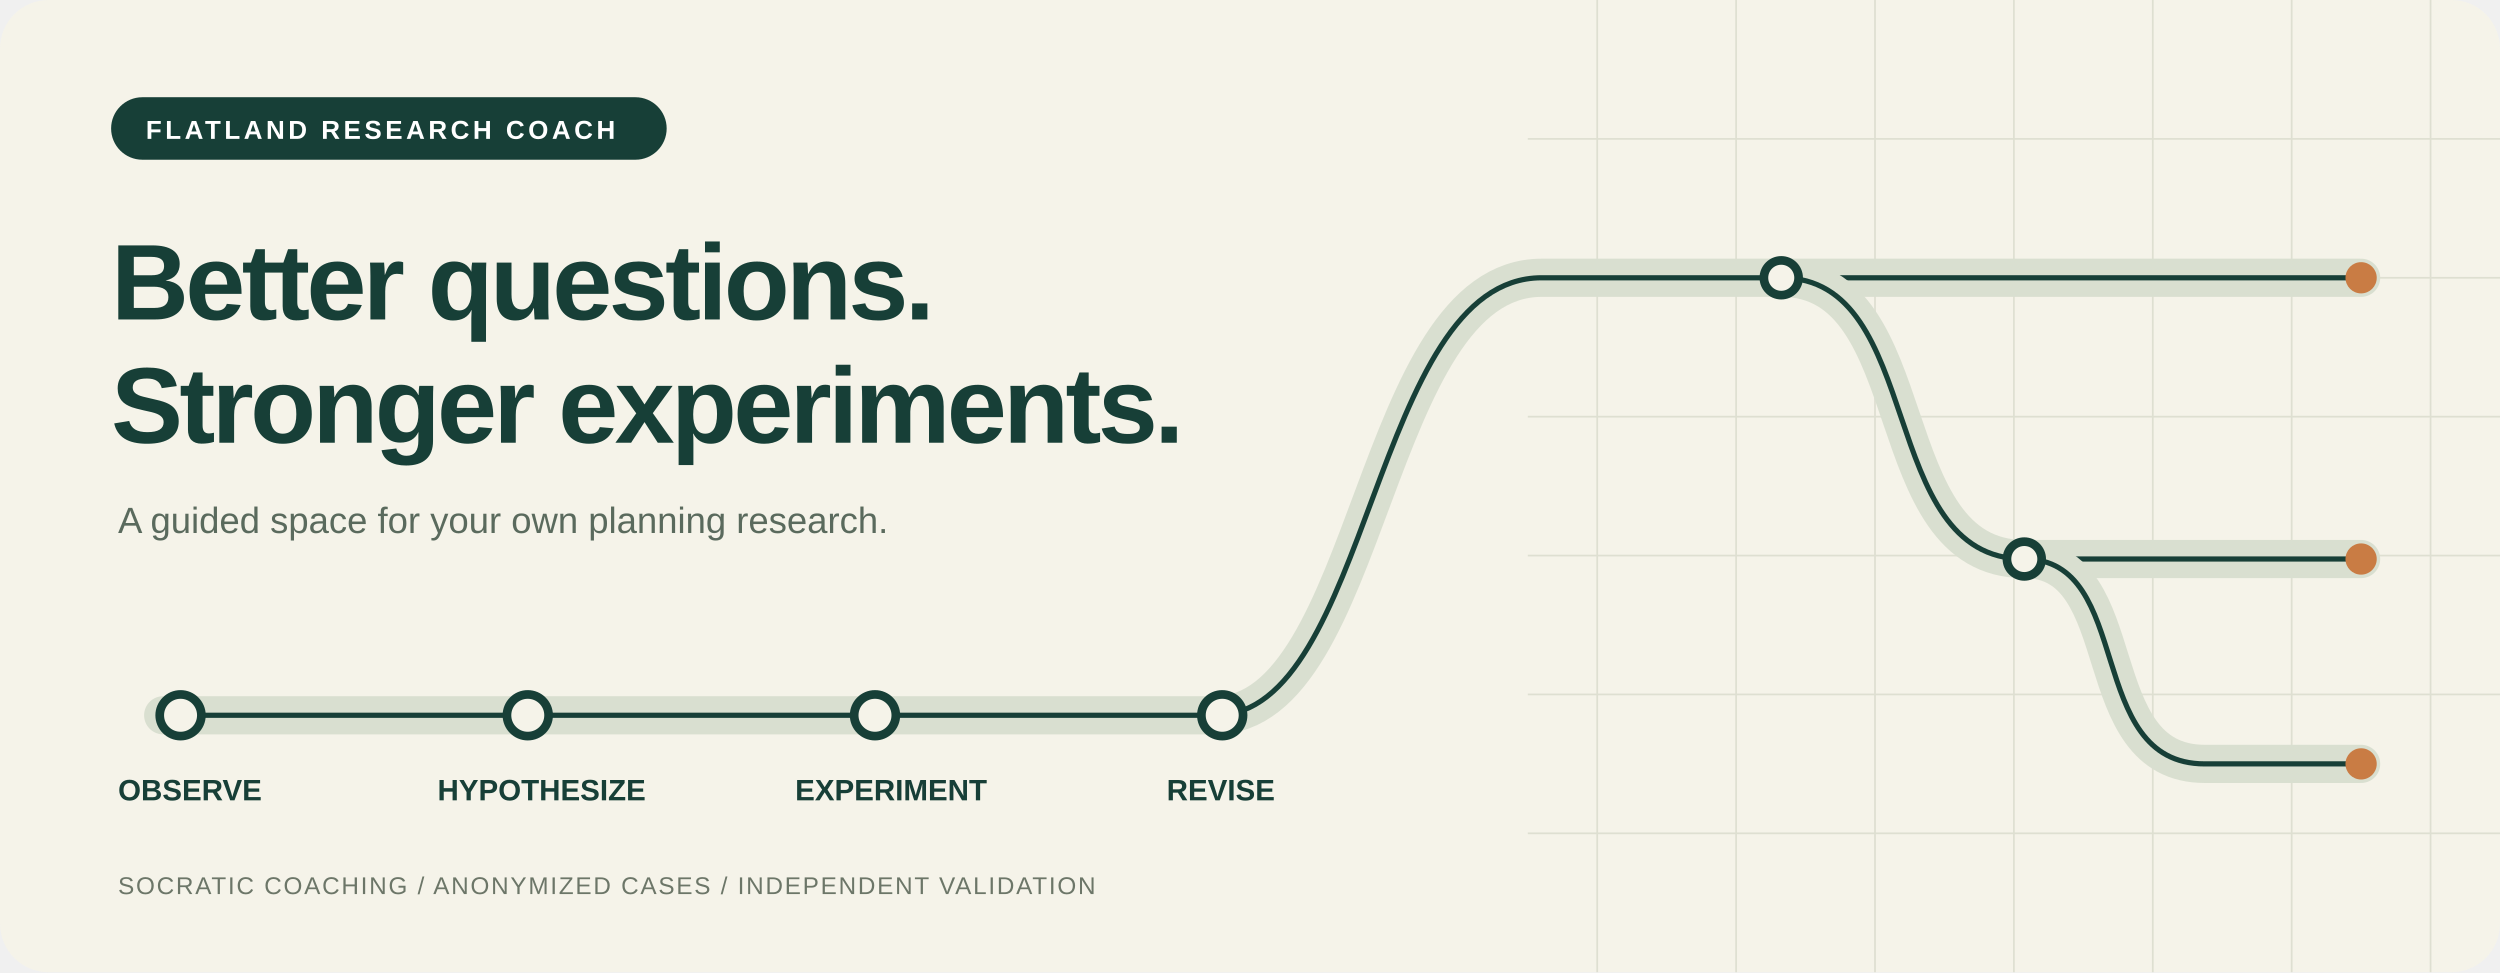
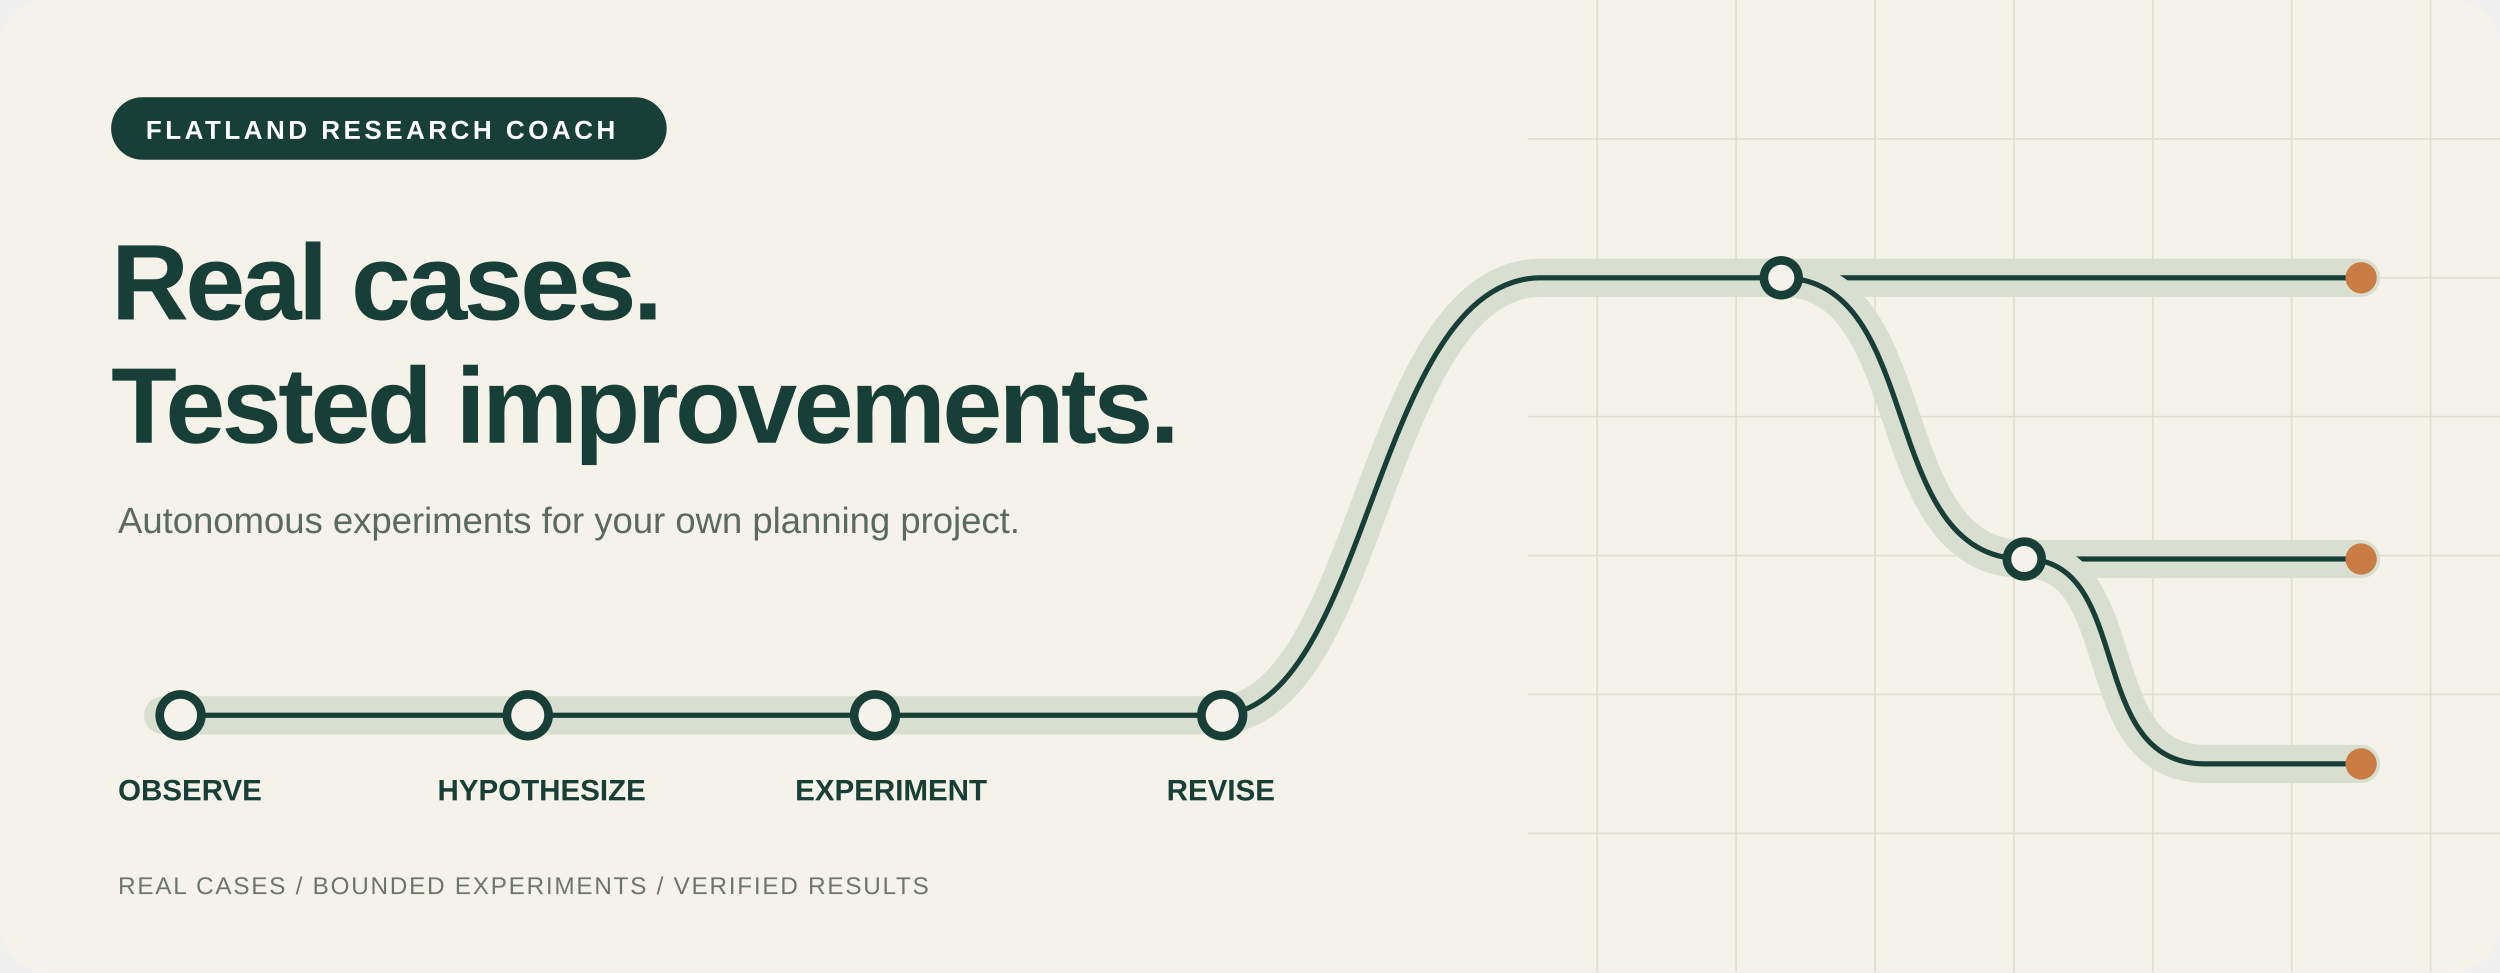
<svg xmlns="http://www.w3.org/2000/svg" width="1440" height="560" viewBox="0 0 1440 560" role="img" aria-labelledby="title desc">
  <rect width="1440" height="560" rx="28" fill="#f5f3e9" />
  <g fill="none" stroke="#dedfd1" stroke-width="1">
    <path d="M920 0V560M1000 0V560M1080 0V560M1160 0V560M1240 0V560M1320 0V560M1400 0V560" />
    <path d="M880 80H1440M880 160H1440M880 240H1440M880 320H1440M880 400H1440M880 480H1440" />
  </g>
  <g font-family="Arial, Helvetica, sans-serif">
    <rect x="64" y="56" width="320" height="36" rx="18" fill="#173f37" />
    <text x="84" y="80" fill="#ffffff" font-size="15" font-weight="700" letter-spacing="2">FLATLAND RESEARCH COACH</text>
-     <text x="64" y="184" fill="#173f37" font-size="62" font-weight="700" letter-spacing="-2">Better questions.</text>
-     <text x="64" y="255" fill="#173f37" font-size="62" font-weight="700" letter-spacing="-2">Stronger experiments.</text>
-     <text x="68" y="307" fill="#5a6a5d" font-size="21">A guided space for your own planning research.</text>
+     <text x="64" y="184" fill="#173f37" font-size="62" font-weight="700" letter-spacing="-2">Real cases.</text>
+     <text x="64" y="255" fill="#173f37" font-size="62" font-weight="700" letter-spacing="-2">Tested improvements.</text>
+     <text x="68" y="307" fill="#5a6a5d" font-size="21">Autonomous experiments for your own planning project.</text>
    <g fill="none" stroke-linecap="round" stroke-linejoin="round">
      <path d="M94 412H700C790 412 790 160 888 160H1360" stroke="#d9dfd0" stroke-width="22" />
      <path d="M94 412H700C790 412 790 160 888 160H1360" stroke="#173f37" stroke-width="3" />
      <path d="M1026 160C1110 160 1080 322 1166 322H1360" stroke="#d9dfd0" stroke-width="22" />
      <path d="M1026 160C1110 160 1080 322 1166 322H1360" stroke="#173f37" stroke-width="3" />
      <path d="M1166 322C1230 322 1200 440 1270 440H1360" stroke="#d9dfd0" stroke-width="22" />
      <path d="M1166 322C1230 322 1200 440 1270 440H1360" stroke="#173f37" stroke-width="3" />
    </g>
    <g fill="#f5f3e9" stroke="#173f37" stroke-width="5">
      <circle cx="104" cy="412" r="12" />
      <circle cx="304" cy="412" r="12" />
      <circle cx="504" cy="412" r="12" />
      <circle cx="704" cy="412" r="12" />
      <circle cx="1026" cy="160" r="10" />
      <circle cx="1166" cy="322" r="10" />
    </g>
    <g fill="#173f37" font-size="17" font-weight="700">
      <text x="68" y="461">OBSERVE</text>
      <text x="252" y="461">HYPOTHESIZE</text>
      <text x="458" y="461">EXPERIMENT</text>
      <text x="672" y="461">REVISE</text>
    </g>
    <g fill="#c97c44">
      <circle cx="1360" cy="160" r="9" />
      <circle cx="1360" cy="322" r="9" />
      <circle cx="1360" cy="440" r="9" />
    </g>
-     <text x="68" y="515" fill="#6c7668" font-size="14" letter-spacing="1">SOCRATIC COACHING / ANONYMIZED CASES / INDEPENDENT VALIDATION</text>
+     <text x="68" y="515" fill="#6c7668" font-size="14" letter-spacing="1">REAL CASES / BOUNDED EXPERIMENTS / VERIFIED RESULTS</text>
  </g>
</svg>
